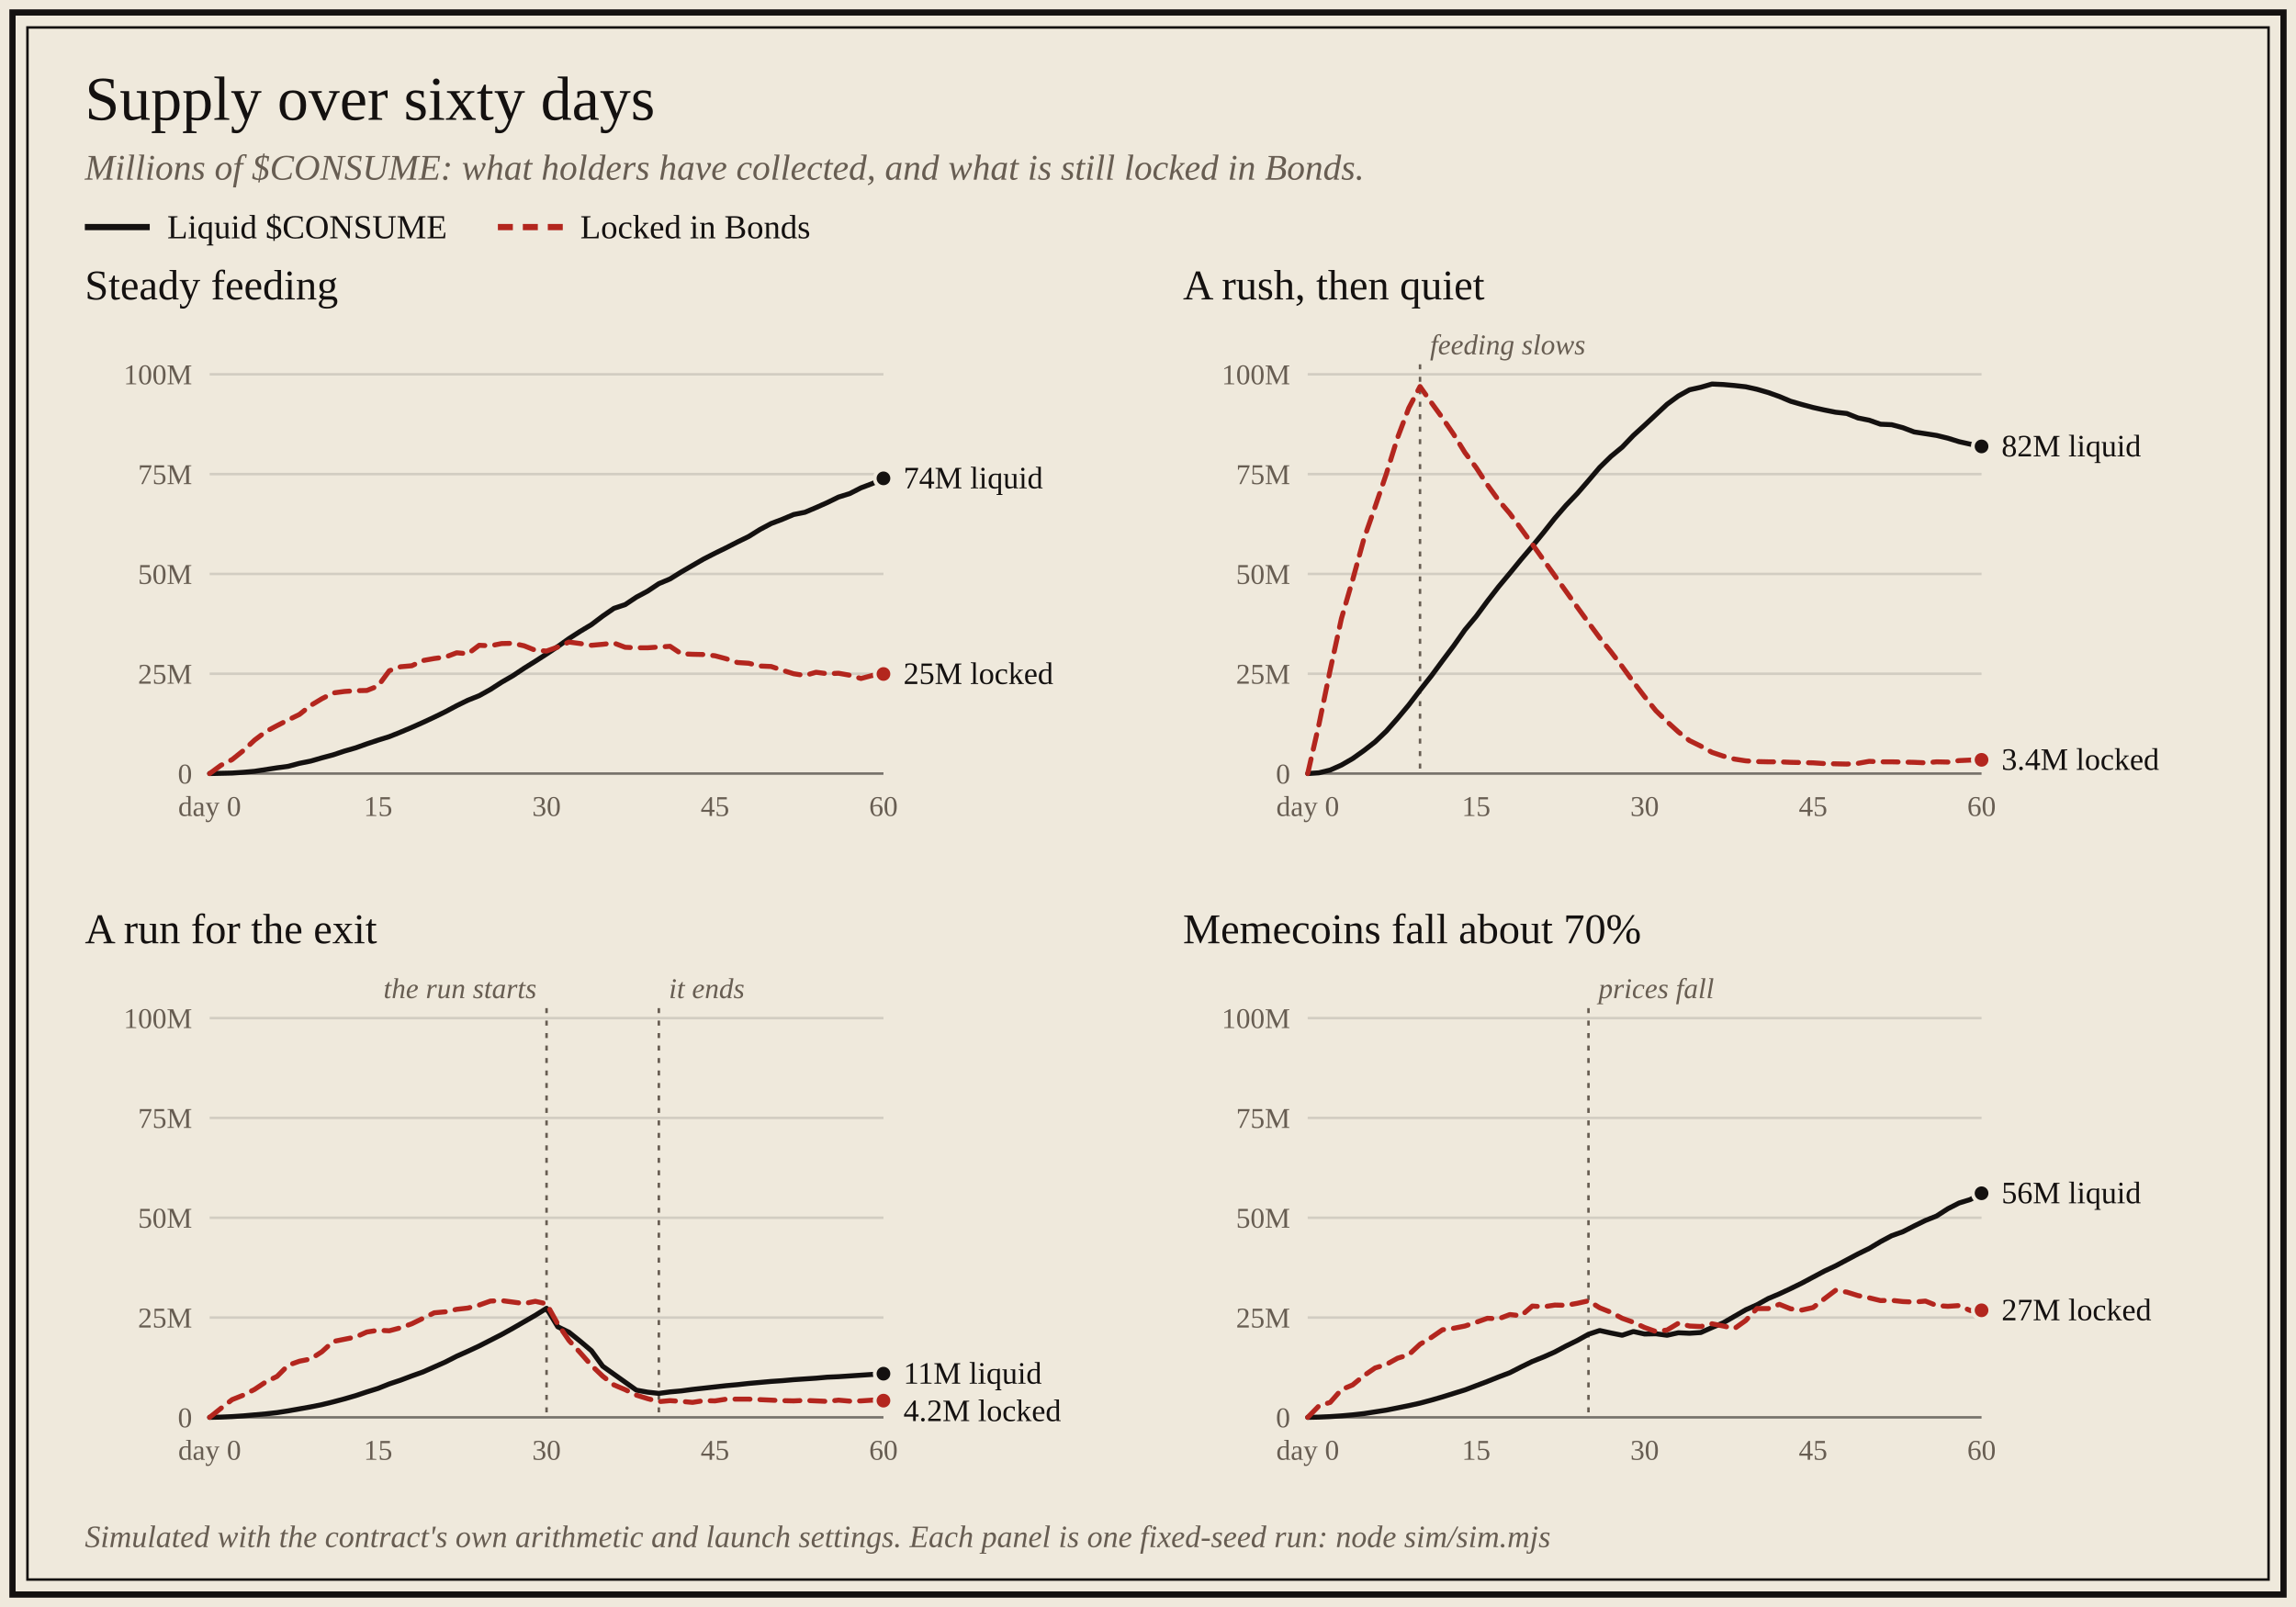
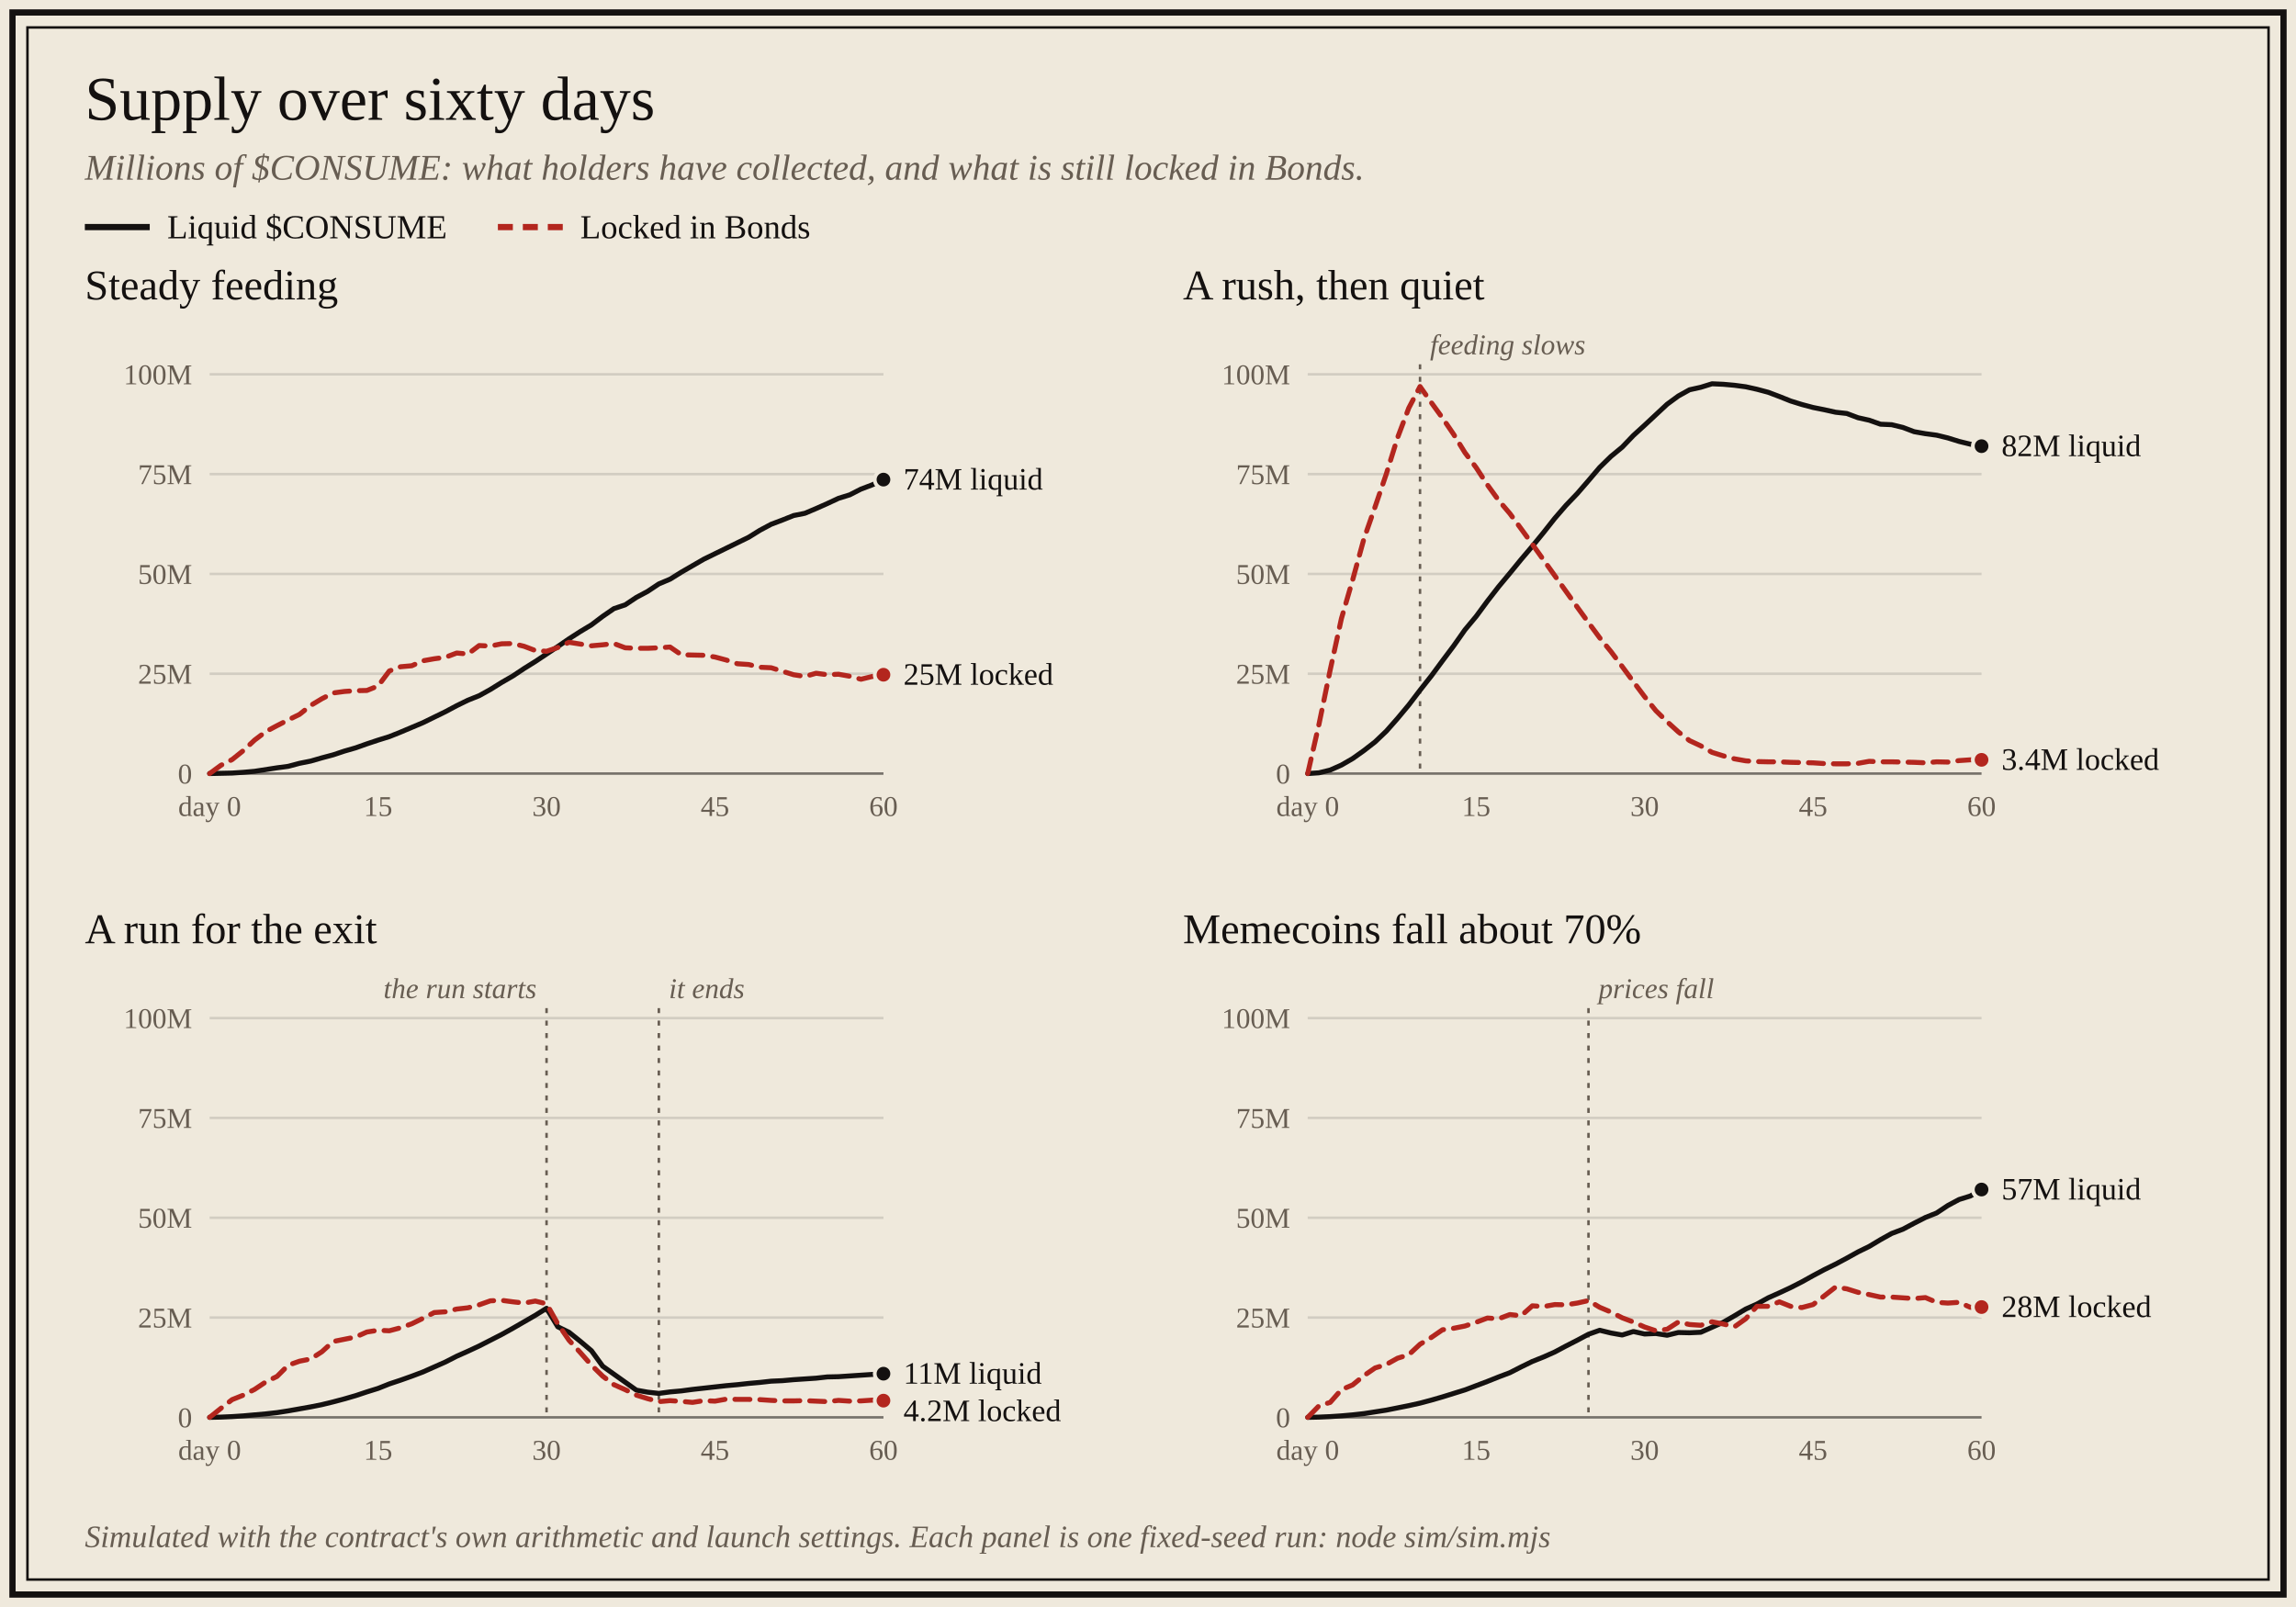
<svg xmlns="http://www.w3.org/2000/svg" viewBox="0 0 920 644" width="920" height="644" font-family="Georgia, 'Times New Roman', serif" role="img" aria-label="Supply over sixty days. Millions of $CONSUME: what holders have collected, and what is still locked in Bonds.">
  <rect width="920" height="644" fill="#efe9dc" />
  <rect x="5" y="5" width="910" height="634" fill="none" stroke="#141110" stroke-width="2.5" />
  <rect x="11" y="11" width="898" height="622" fill="none" stroke="#141110" stroke-width="1" />
  <text x="34" y="48" font-size="25" fill="#141110">Supply over sixty days</text>
  <text x="34" y="72" font-size="14.5" font-style="italic" fill="#675d52">Millions of $CONSUME: what holders have collected, and what is still locked in Bonds.</text>
  <line x1="34" y1="91" x2="60" y2="91" stroke="#141110" stroke-width="2.5" />
  <text x="67" y="95.5" font-size="13.5" fill="#141110">Liquid $CONSUME</text>
  <line x1="199.5" y1="91" x2="225.5" y2="91" stroke="#b3261e" stroke-width="2.5" stroke-dasharray="6 4" />
  <text x="232.5" y="95.5" font-size="13.5" fill="#141110">Locked in Bonds</text>
  <g transform="translate(34,104)">
    <text x="0" y="16" font-size="17" fill="#141110">Steady feeding</text>
    <line x1="50" y1="206" x2="320" y2="206" stroke="#141110" stroke-opacity="0.55" stroke-width="1" />
    <text x="43" y="210" font-size="11.5" text-anchor="end" fill="#675d52">0</text>
    <line x1="50" y1="166" x2="320" y2="166" stroke="#141110" stroke-opacity="0.13" stroke-width="1" />
    <text x="43" y="170" font-size="11.5" text-anchor="end" fill="#675d52">25M</text>
    <line x1="50" y1="126" x2="320" y2="126" stroke="#141110" stroke-opacity="0.13" stroke-width="1" />
    <text x="43" y="130" font-size="11.5" text-anchor="end" fill="#675d52">50M</text>
    <line x1="50" y1="86" x2="320" y2="86" stroke="#141110" stroke-opacity="0.13" stroke-width="1" />
    <text x="43" y="90" font-size="11.5" text-anchor="end" fill="#675d52">75M</text>
    <line x1="50" y1="46" x2="320" y2="46" stroke="#141110" stroke-opacity="0.13" stroke-width="1" />
    <text x="43" y="50" font-size="11.5" text-anchor="end" fill="#675d52">100M</text>
    <text x="50" y="223" font-size="11.5" text-anchor="middle" fill="#675d52">day 0</text>
    <text x="117.5" y="223" font-size="11.5" text-anchor="middle" fill="#675d52">15</text>
    <text x="185" y="223" font-size="11.5" text-anchor="middle" fill="#675d52">30</text>
    <text x="252.5" y="223" font-size="11.5" text-anchor="middle" fill="#675d52">45</text>
    <text x="320" y="223" font-size="11.5" text-anchor="middle" fill="#675d52">60</text>
-     <path d="M50,206L54.5,205.9L59,205.8L63.5,205.5L68,205.1L72.5,204.4L77,203.7L81.5,203.1L86,201.9L90.5,201L95,199.7L99.5,198.5L104,197L108.5,195.7L113,194.1L117.5,192.6L122,191.2L126.5,189.4L131,187.5L135.5,185.5L140,183.4L144.5,181.2L149,178.8L153.5,176.6L158,174.8L162.5,172.3L167,169.4L171.5,166.8L176,163.8L180.5,161L185,158.1L189.5,155.1L194,151.9L198.5,149L203,146.3L207.5,142.9L212,139.8L216.5,138.3L221,135.3L225.5,132.9L230,129.9L234.5,128L239,125.2L243.5,122.6L248,120L252.5,117.7L257,115.5L261.5,113.2L266,111L270.5,108.2L275,105.8L279.5,104.1L284,102.2L288.5,101.3L293,99.4L297.5,97.4L302,95.2L306.5,93.8L311,91.5L315.5,89.8L320,87.7" fill="none" stroke="#141110" stroke-width="2" stroke-linejoin="round" stroke-linecap="round" />
-     <path d="M50,206L54.5,202.7L59,200.4L63.5,196.8L68,192.6L72.5,189.2L77,186.8L81.5,184.5L86,182.3L90.5,178.7L95,176L99.5,173.7L104,173.1L108.5,172.8L113,172.7L117.5,170.9L122,164.8L126.5,163.2L131,162.8L135.5,160.7L140,159.9L144.5,159.3L149,157.6L153.5,158L158,154.6L162.5,154.8L167,153.9L171.5,153.8L176,154.8L180.5,156.6L185,156.9L189.5,155.3L194,153.3L198.5,153.9L203,154.6L207.5,154.2L212,153.7L216.5,155.4L221,155.6L225.5,155.6L230,155.3L234.5,155L239,158L243.5,158.2L248,158.3L252.5,158.8L257,160L261.5,161.5L266,161.8L270.5,162.9L275,163.1L279.5,164.6L284,166L288.5,166.7L293,165.4L297.5,166L302,165.8L306.5,166.6L311,167.9L315.5,166.7L320,166.1" fill="none" stroke="#b3261e" stroke-width="2" stroke-linejoin="round" stroke-linecap="round" stroke-dasharray="6 4" />
-     <circle cx="320" cy="87.7" r="3.5" fill="#141110" stroke="#efe9dc" stroke-width="1.5" />
-     <text x="328" y="91.7" font-size="12.5" fill="#141110">74M liquid</text>
-     <circle cx="320" cy="166.1" r="3.5" fill="#b3261e" stroke="#efe9dc" stroke-width="1.5" />
-     <text x="328" y="170.1" font-size="12.5" fill="#141110">25M locked</text>
+     <path d="M50,206L54.5,205.9L59,205.8L63.5,205.5L68,205.1L72.5,204.4L77,203.7L81.5,203.1L86,201.9L90.5,201L95,199.7L99.5,198.5L104,197L108.5,195.7L113,194.1L117.5,192.6L122,191.2L126.5,189.4L131,187.5L135.5,185.6L140,183.4L144.5,181.2L149,178.8L153.5,176.6L158,174.8L162.5,172.3L167,169.5L171.5,166.9L176,163.9L180.5,161.1L185,158.1L189.5,155.1L194,152L198.5,149.1L203,146.4L207.5,143L212,139.9L216.5,138.4L221,135.4L225.5,133L230,130L234.5,128.1L239,125.3L243.5,122.7L248,120.1L252.5,117.9L257,115.7L261.5,113.5L266,111.3L270.5,108.5L275,106.1L279.5,104.4L284,102.6L288.5,101.7L293,99.8L297.5,97.8L302,95.7L306.5,94.3L311,92L315.5,90.3L320,88.2" fill="none" stroke="#141110" stroke-width="2" stroke-linejoin="round" stroke-linecap="round" />
+     <path d="M50,206L54.5,202.7L59,200.4L63.5,196.8L68,192.6L72.5,189.2L77,186.8L81.5,184.5L86,182.3L90.5,178.7L95,176L99.5,173.7L104,173.1L108.5,172.8L113,172.7L117.5,170.9L122,164.9L126.5,163.2L131,162.8L135.5,160.8L140,160L144.5,159.4L149,157.7L153.5,158.1L158,154.7L162.5,154.9L167,154L171.5,153.9L176,155L180.5,156.7L185,157L189.5,155.5L194,153.4L198.5,154.1L203,154.8L207.5,154.4L212,153.9L216.5,155.6L221,155.8L225.5,155.8L230,155.6L234.5,155.3L239,158.4L243.5,158.5L248,158.6L252.5,159.3L257,160.5L261.5,162L266,162.3L270.5,163.4L275,163.6L279.5,165L284,166.4L288.5,167.1L293,165.8L297.5,166.4L302,166.2L306.5,167L311,168.2L315.5,167.1L320,166.4" fill="none" stroke="#b3261e" stroke-width="2" stroke-linejoin="round" stroke-linecap="round" stroke-dasharray="6 4" />
+     <circle cx="320" cy="88.2" r="3.5" fill="#141110" stroke="#efe9dc" stroke-width="1.5" />
+     <text x="328" y="92.2" font-size="12.5" fill="#141110">74M liquid</text>
+     <circle cx="320" cy="166.4" r="3.5" fill="#b3261e" stroke="#efe9dc" stroke-width="1.5" />
+     <text x="328" y="170.4" font-size="12.5" fill="#141110">25M locked</text>
  </g>
  <g transform="translate(474,104)">
    <text x="0" y="16" font-size="17" fill="#141110">A rush, then quiet</text>
    <line x1="50" y1="206" x2="320" y2="206" stroke="#141110" stroke-opacity="0.55" stroke-width="1" />
    <text x="43" y="210" font-size="11.5" text-anchor="end" fill="#675d52">0</text>
    <line x1="50" y1="166" x2="320" y2="166" stroke="#141110" stroke-opacity="0.13" stroke-width="1" />
    <text x="43" y="170" font-size="11.5" text-anchor="end" fill="#675d52">25M</text>
    <line x1="50" y1="126" x2="320" y2="126" stroke="#141110" stroke-opacity="0.13" stroke-width="1" />
    <text x="43" y="130" font-size="11.5" text-anchor="end" fill="#675d52">50M</text>
    <line x1="50" y1="86" x2="320" y2="86" stroke="#141110" stroke-opacity="0.13" stroke-width="1" />
    <text x="43" y="90" font-size="11.5" text-anchor="end" fill="#675d52">75M</text>
    <line x1="50" y1="46" x2="320" y2="46" stroke="#141110" stroke-opacity="0.13" stroke-width="1" />
    <text x="43" y="50" font-size="11.5" text-anchor="end" fill="#675d52">100M</text>
    <text x="50" y="223" font-size="11.5" text-anchor="middle" fill="#675d52">day 0</text>
    <text x="117.5" y="223" font-size="11.5" text-anchor="middle" fill="#675d52">15</text>
    <text x="185" y="223" font-size="11.5" text-anchor="middle" fill="#675d52">30</text>
    <text x="252.5" y="223" font-size="11.5" text-anchor="middle" fill="#675d52">45</text>
    <text x="320" y="223" font-size="11.5" text-anchor="middle" fill="#675d52">60</text>
    <line x1="95" y1="42" x2="95" y2="206" stroke="#675d52" stroke-width="1" stroke-dasharray="2 3" />
    <text x="99" y="38" font-size="11.5" font-style="italic" text-anchor="start" fill="#675d52">feeding slows</text>
-     <path d="M50,206L54.5,205.7L59,204.6L63.5,202.6L68,200L72.5,196.8L77,193.3L81.5,189L86,183.9L90.5,178.5L95,172.6L99.5,166.9L104,160.8L108.5,154.8L113,148.4L117.5,143L122,136.9L126.5,131.1L131,125.7L135.5,120.2L140,114.9L144.5,109.4L149,103.7L153.5,98.5L158,93.8L162.5,88.6L167,83.3L171.5,78.9L176,75.2L180.5,70.5L185,66.4L189.5,62.2L194,58L198.5,54.7L203,52.2L207.5,51.2L212,49.9L216.5,50.1L221,50.5L225.5,51L230,52L234.5,53.3L239,54.9L243.5,56.8L248,58.1L252.5,59.3L257,60.3L261.5,61.2L266,61.7L270.5,63.5L275,64.4L279.5,66L284,66.2L288.5,67.4L293,69.1L297.5,69.8L302,70.5L306.5,71.6L311,73L315.5,74L320,74.9" fill="none" stroke="#141110" stroke-width="2" stroke-linejoin="round" stroke-linecap="round" />
-     <path d="M50,206L54.5,186.3L59,164.5L63.5,143.9L68,128.4L72.5,112L77,99.1L81.5,85.9L86,71.4L90.5,59.5L95,50.9L99.5,57.3L104,63.5L108.5,70.1L113,77.4L117.5,83.4L122,90.3L126.5,96.5L131,101.8L135.5,107.9L140,114.1L144.5,120.4L149,126.7L153.5,133L158,139.3L162.5,145.5L167,151.6L171.5,157.2L176,163.1L180.5,169.3L185,175.2L189.5,180.8L194,185.2L198.5,189.3L203,192.8L207.5,195L212,197.5L216.5,199L221,200.2L225.5,200.9L230,201.2L234.5,201.3L239,201.3L243.5,201.5L248,201.6L252.5,201.7L257,202L261.5,202.1L266,202.2L270.5,201.9L275,201.1L279.5,201.3L284,201.3L288.5,201.4L293,201.5L297.5,201.7L302,201.3L306.5,201.4L311,200.8L315.5,200.6L320,200.5" fill="none" stroke="#b3261e" stroke-width="2" stroke-linejoin="round" stroke-linecap="round" stroke-dasharray="6 4" />
-     <circle cx="320" cy="74.9" r="3.5" fill="#141110" stroke="#efe9dc" stroke-width="1.5" />
-     <text x="328" y="78.9" font-size="12.5" fill="#141110">82M liquid</text>
+     <path d="M50,206L54.5,205.7L59,204.6L63.5,202.6L68,200L72.5,196.8L77,193.3L81.5,189L86,183.9L90.5,178.5L95,172.6L99.5,166.9L104,160.8L108.5,154.8L113,148.4L117.5,143L122,136.9L126.5,131.1L131,125.7L135.5,120.2L140,114.9L144.5,109.4L149,103.7L153.5,98.5L158,93.8L162.5,88.6L167,83.3L171.5,78.9L176,75.2L180.5,70.5L185,66.4L189.5,62.2L194,58L198.5,54.7L203,52.2L207.5,51.2L212,49.8L216.5,50L221,50.4L225.5,51L230,52L234.5,53.2L239,54.9L243.5,56.7L248,58.1L252.5,59.3L257,60.2L261.5,61.2L266,61.7L270.5,63.4L275,64.4L279.5,66L284,66.2L288.5,67.3L293,69L297.5,69.8L302,70.4L306.5,71.5L311,72.9L315.5,74L320,74.8" fill="none" stroke="#141110" stroke-width="2" stroke-linejoin="round" stroke-linecap="round" />
+     <path d="M50,206L54.5,186.3L59,164.5L63.5,143.9L68,128.4L72.5,112L77,99.1L81.5,85.9L86,71.4L90.5,59.5L95,50.9L99.5,57.3L104,63.5L108.5,70.1L113,77.4L117.5,83.4L122,90.3L126.5,96.5L131,101.8L135.5,107.9L140,114.1L144.5,120.4L149,126.7L153.5,133L158,139.3L162.5,145.5L167,151.6L171.5,157.1L176,163.1L180.5,169.2L185,175.2L189.5,180.8L194,185.2L198.5,189.3L203,192.8L207.5,194.9L212,197.5L216.5,198.9L221,200.1L225.5,200.9L230,201.2L234.5,201.3L239,201.3L243.5,201.5L248,201.6L252.5,201.7L257,202L261.5,202.1L266,202.1L270.5,201.9L275,201.1L279.5,201.3L284,201.3L288.5,201.4L293,201.5L297.5,201.7L302,201.3L306.5,201.4L311,200.8L315.5,200.5L320,200.5" fill="none" stroke="#b3261e" stroke-width="2" stroke-linejoin="round" stroke-linecap="round" stroke-dasharray="6 4" />
+     <circle cx="320" cy="74.8" r="3.5" fill="#141110" stroke="#efe9dc" stroke-width="1.5" />
+     <text x="328" y="78.8" font-size="12.5" fill="#141110">82M liquid</text>
    <circle cx="320" cy="200.5" r="3.5" fill="#b3261e" stroke="#efe9dc" stroke-width="1.5" />
    <text x="328" y="204.5" font-size="12.5" fill="#141110">3.4M locked</text>
  </g>
  <g transform="translate(34,362)">
    <text x="0" y="16" font-size="17" fill="#141110">A run for the exit</text>
    <line x1="50" y1="206" x2="320" y2="206" stroke="#141110" stroke-opacity="0.55" stroke-width="1" />
    <text x="43" y="210" font-size="11.5" text-anchor="end" fill="#675d52">0</text>
    <line x1="50" y1="166" x2="320" y2="166" stroke="#141110" stroke-opacity="0.13" stroke-width="1" />
    <text x="43" y="170" font-size="11.5" text-anchor="end" fill="#675d52">25M</text>
    <line x1="50" y1="126" x2="320" y2="126" stroke="#141110" stroke-opacity="0.13" stroke-width="1" />
    <text x="43" y="130" font-size="11.5" text-anchor="end" fill="#675d52">50M</text>
    <line x1="50" y1="86" x2="320" y2="86" stroke="#141110" stroke-opacity="0.13" stroke-width="1" />
    <text x="43" y="90" font-size="11.5" text-anchor="end" fill="#675d52">75M</text>
    <line x1="50" y1="46" x2="320" y2="46" stroke="#141110" stroke-opacity="0.13" stroke-width="1" />
    <text x="43" y="50" font-size="11.5" text-anchor="end" fill="#675d52">100M</text>
    <text x="50" y="223" font-size="11.5" text-anchor="middle" fill="#675d52">day 0</text>
    <text x="117.5" y="223" font-size="11.5" text-anchor="middle" fill="#675d52">15</text>
    <text x="185" y="223" font-size="11.5" text-anchor="middle" fill="#675d52">30</text>
    <text x="252.5" y="223" font-size="11.5" text-anchor="middle" fill="#675d52">45</text>
    <text x="320" y="223" font-size="11.5" text-anchor="middle" fill="#675d52">60</text>
    <line x1="185" y1="42" x2="185" y2="206" stroke="#675d52" stroke-width="1" stroke-dasharray="2 3" />
    <text x="181" y="38" font-size="11.5" font-style="italic" text-anchor="end" fill="#675d52">the run starts</text>
    <line x1="230" y1="42" x2="230" y2="206" stroke="#675d52" stroke-width="1" stroke-dasharray="2 3" />
    <text x="234" y="38" font-size="11.5" font-style="italic" text-anchor="start" fill="#675d52">it ends</text>
-     <path d="M50,206L54.5,205.9L59,205.7L63.5,205.4L68,205L72.5,204.6L77,204.1L81.5,203.4L86,202.6L90.5,201.8L95,200.9L99.5,199.8L104,198.6L108.5,197.3L113,195.8L117.5,194.4L122,192.6L126.5,191.1L131,189.4L135.5,187.8L140,185.8L144.5,183.8L149,181.5L153.5,179.5L158,177.4L162.5,175.1L167,172.8L171.5,170.3L176,167.7L180.5,165.1L185,162.3L189.5,169.7L194,171.9L198.5,175.5L203,179.3L207.5,185.5L212,188.7L216.5,191.9L221,195.1L225.5,195.9L230,196.4L234.5,195.8L239,195.4L243.5,194.8L248,194.3L252.5,193.8L257,193.3L261.5,192.9L266,192.4L270.5,192L275,191.6L279.5,191.3L284,190.9L288.5,190.6L293,190.3L297.5,189.9L302,189.7L306.5,189.4L311,189.1L315.5,188.8L320,188.5" fill="none" stroke="#141110" stroke-width="2" stroke-linejoin="round" stroke-linecap="round" />
-     <path d="M50,206L54.5,202.4L59,198.9L63.5,197.1L68,194.8L72.5,191.8L77,189.6L81.5,185.1L86,183.5L90.5,182.6L95,179.7L99.5,175.6L104,174.7L108.5,173.8L113,171.8L117.5,171.1L122,171.3L126.5,170.1L131,168.5L135.5,166.3L140,164.1L144.5,163.7L149,162.7L153.5,162.2L158,161L162.5,159.4L167,159.2L171.5,159.8L176,160.4L180.5,159.5L185,160.5L189.5,168.6L194,175.2L198.5,180.1L203,185.2L207.5,189.5L212,193L216.5,194.9L221,197.1L225.5,198.5L230,199.7L234.5,199.3L239,199.6L243.5,200L248,199.3L252.5,199.4L257,198.7L261.5,198.7L266,198.7L270.5,198.9L275,199.1L279.5,199.3L284,199.4L288.5,199.2L293,199.4L297.5,199.6L302,199.1L306.5,199.5L311,199.4L315.5,199.1L320,199.3" fill="none" stroke="#b3261e" stroke-width="2" stroke-linejoin="round" stroke-linecap="round" stroke-dasharray="6 4" />
+     <path d="M50,206L54.5,205.9L59,205.7L63.5,205.4L68,205L72.5,204.6L77,204.1L81.5,203.4L86,202.6L90.5,201.8L95,200.9L99.5,199.8L104,198.6L108.5,197.3L113,195.8L117.5,194.4L122,192.6L126.5,191.1L131,189.5L135.5,187.8L140,185.8L144.5,183.8L149,181.5L153.5,179.5L158,177.4L162.5,175.1L167,172.8L171.5,170.3L176,167.7L180.5,165.1L185,162.3L189.5,169.7L194,171.9L198.5,175.5L203,179.3L207.5,185.5L212,188.7L216.5,191.9L221,195.1L225.5,195.9L230,196.4L234.5,195.8L239,195.4L243.5,194.8L248,194.3L252.5,193.8L257,193.3L261.5,192.9L266,192.4L270.5,192L275,191.5L279.5,191.3L284,190.9L288.5,190.6L293,190.3L297.5,189.8L302,189.7L306.5,189.4L311,189.1L315.5,188.8L320,188.5" fill="none" stroke="#141110" stroke-width="2" stroke-linejoin="round" stroke-linecap="round" />
+     <path d="M50,206L54.5,202.4L59,198.9L63.5,197.1L68,194.8L72.5,191.8L77,189.6L81.5,185.1L86,183.5L90.5,182.6L95,179.7L99.5,175.6L104,174.7L108.5,173.8L113,171.8L117.5,171.1L122,171.3L126.5,170.1L131,168.5L135.5,166.3L140,164L144.5,163.7L149,162.6L153.5,162.1L158,160.9L162.5,159.3L167,159.1L171.5,159.7L176,160.2L180.5,159.4L185,160.5L189.5,168.5L194,175.1L198.5,180L203,185.1L207.5,189.5L212,192.9L216.5,194.9L221,197.1L225.5,198.5L230,199.7L234.5,199.3L239,199.6L243.5,200L248,199.3L252.5,199.5L257,198.7L261.5,198.8L266,198.8L270.5,198.9L275,199.2L279.5,199.4L284,199.4L288.5,199.3L293,199.5L297.5,199.7L302,199.2L306.5,199.5L311,199.4L315.5,199.1L320,199.3" fill="none" stroke="#b3261e" stroke-width="2" stroke-linejoin="round" stroke-linecap="round" stroke-dasharray="6 4" />
    <circle cx="320" cy="188.5" r="3.5" fill="#141110" stroke="#efe9dc" stroke-width="1.5" />
    <text x="328" y="192.5" font-size="12.5" fill="#141110">11M liquid</text>
    <circle cx="320" cy="199.3" r="3.5" fill="#b3261e" stroke="#efe9dc" stroke-width="1.5" />
    <text x="328" y="207.5" font-size="12.5" fill="#141110">4.2M locked</text>
  </g>
  <g transform="translate(474,362)">
    <text x="0" y="16" font-size="17" fill="#141110">Memecoins fall about 70%</text>
    <line x1="50" y1="206" x2="320" y2="206" stroke="#141110" stroke-opacity="0.55" stroke-width="1" />
    <text x="43" y="210" font-size="11.5" text-anchor="end" fill="#675d52">0</text>
    <line x1="50" y1="166" x2="320" y2="166" stroke="#141110" stroke-opacity="0.13" stroke-width="1" />
    <text x="43" y="170" font-size="11.5" text-anchor="end" fill="#675d52">25M</text>
    <line x1="50" y1="126" x2="320" y2="126" stroke="#141110" stroke-opacity="0.13" stroke-width="1" />
    <text x="43" y="130" font-size="11.5" text-anchor="end" fill="#675d52">50M</text>
    <line x1="50" y1="86" x2="320" y2="86" stroke="#141110" stroke-opacity="0.13" stroke-width="1" />
    <text x="43" y="90" font-size="11.5" text-anchor="end" fill="#675d52">75M</text>
    <line x1="50" y1="46" x2="320" y2="46" stroke="#141110" stroke-opacity="0.13" stroke-width="1" />
    <text x="43" y="50" font-size="11.5" text-anchor="end" fill="#675d52">100M</text>
    <text x="50" y="223" font-size="11.5" text-anchor="middle" fill="#675d52">day 0</text>
    <text x="117.5" y="223" font-size="11.5" text-anchor="middle" fill="#675d52">15</text>
    <text x="185" y="223" font-size="11.5" text-anchor="middle" fill="#675d52">30</text>
    <text x="252.5" y="223" font-size="11.5" text-anchor="middle" fill="#675d52">45</text>
    <text x="320" y="223" font-size="11.5" text-anchor="middle" fill="#675d52">60</text>
    <line x1="162.5" y1="42" x2="162.5" y2="206" stroke="#675d52" stroke-width="1" stroke-dasharray="2 3" />
    <text x="166.5" y="38" font-size="11.5" font-style="italic" text-anchor="start" fill="#675d52">prices fall</text>
-     <path d="M50,206L54.5,205.9L59,205.7L63.5,205.4L68,205L72.5,204.5L77,203.8L81.5,203.1L86,202.2L90.5,201.3L95,200.3L99.5,199.1L104,197.8L108.5,196.4L113,195L117.5,193.3L122,191.6L126.5,189.8L131,188.1L135.5,185.8L140,183.6L144.5,181.8L149,179.8L153.5,177.4L158,175.2L162.5,172.7L167,171.2L171.5,172.2L176,173.1L180.5,171.6L185,172.6L189.5,172.5L194,173.1L198.5,172.1L203,172.3L207.5,172L212,170L216.5,168.1L221,165.5L225.5,162.9L230,160.9L234.5,158.4L239,156.5L243.5,154.4L248,152.2L252.5,149.8L257,147.4L261.5,145.3L266,142.9L270.5,140.5L275,138.3L279.5,135.6L284,133.2L288.5,131.6L293,129.3L297.5,127.1L302,125.3L306.5,122.4L311,120.1L315.5,118.7L320,116.2" fill="none" stroke="#141110" stroke-width="2" stroke-linejoin="round" stroke-linecap="round" />
-     <path d="M50,206L54.5,201.4L59,200L63.5,194.9L68,193L72.5,189.3L77,186.2L81.5,184.8L86,182.3L90.5,180.9L95,176.7L99.5,174L104,170.9L108.5,170.3L113,169.4L117.5,167.9L122,166.3L126.5,166.5L131,164.8L135.5,165.3L140,161.4L144.5,161.7L149,161L153.5,161.1L158,160.3L162.5,159.3L167,162.1L171.5,163.9L176,166.3L180.5,167.9L185,170L189.5,171.6L194,171L198.5,168.3L203,169.4L207.5,169.6L212,168.5L216.5,169.4L221,170.4L225.5,167.2L230,162.4L234.5,162.4L239,160.7L243.5,162.5L248,163L252.5,162L257,158.5L261.5,155.1L266,155.8L270.5,157.2L275,158.1L279.5,159.2L284,159.1L288.5,159.6L293,159.8L297.5,159.4L302,161.2L306.5,161.5L311,161.2L315.5,163.2L320,163.1" fill="none" stroke="#b3261e" stroke-width="2" stroke-linejoin="round" stroke-linecap="round" stroke-dasharray="6 4" />
-     <circle cx="320" cy="116.2" r="3.5" fill="#141110" stroke="#efe9dc" stroke-width="1.5" />
-     <text x="328" y="120.2" font-size="12.5" fill="#141110">56M liquid</text>
-     <circle cx="320" cy="163.1" r="3.5" fill="#b3261e" stroke="#efe9dc" stroke-width="1.5" />
-     <text x="328" y="167.1" font-size="12.5" fill="#141110">27M locked</text>
+     <path d="M50,206L54.5,205.9L59,205.7L63.5,205.4L68,205L72.5,204.5L77,203.8L81.5,203.1L86,202.2L90.5,201.3L95,200.3L99.5,199.1L104,197.8L108.5,196.4L113,195L117.5,193.3L122,191.6L126.5,189.8L131,188.1L135.5,185.8L140,183.6L144.5,181.8L149,179.8L153.5,177.4L158,175.1L162.5,172.7L167,171.1L171.5,172.2L176,173L180.5,171.6L185,172.6L189.5,172.4L194,173.1L198.5,172L203,172.1L207.5,171.9L212,169.9L216.5,167.9L221,165.3L225.5,162.6L230,160.6L234.5,158.1L239,156.1L243.5,154L248,151.7L252.5,149.2L257,146.8L261.5,144.6L266,142.2L270.5,139.7L275,137.5L279.5,134.8L284,132.3L288.5,130.6L293,128.2L297.5,125.9L302,124.1L306.5,121.1L311,118.7L315.5,117.3L320,114.7" fill="none" stroke="#141110" stroke-width="2" stroke-linejoin="round" stroke-linecap="round" />
+     <path d="M50,206L54.5,201.4L59,200L63.5,194.9L68,193L72.5,189.3L77,186.2L81.5,184.8L86,182.3L90.5,180.9L95,176.7L99.5,174L104,170.9L108.5,170.3L113,169.4L117.5,167.9L122,166.2L126.5,166.5L131,164.8L135.5,165.3L140,161.3L144.5,161.6L149,160.8L153.5,160.9L158,160.2L162.5,159.2L167,161.9L171.5,163.8L176,166.1L180.5,167.8L185,169.8L189.5,171.3L194,170.7L198.5,167.8L203,168.8L207.5,169.1L212,167.7L216.5,168.6L221,169.7L225.5,166.5L230,161.5L234.5,161.5L239,159.7L243.5,161.5L248,162L252.5,160.8L257,157.3L261.5,153.8L266,154.5L270.5,155.9L275,156.8L279.5,157.8L284,157.8L288.5,158.1L293,158.4L297.5,158L302,159.9L306.5,160.2L311,159.9L315.5,161.9L320,161.8" fill="none" stroke="#b3261e" stroke-width="2" stroke-linejoin="round" stroke-linecap="round" stroke-dasharray="6 4" />
+     <circle cx="320" cy="114.7" r="3.5" fill="#141110" stroke="#efe9dc" stroke-width="1.5" />
+     <text x="328" y="118.7" font-size="12.5" fill="#141110">57M liquid</text>
+     <circle cx="320" cy="161.8" r="3.5" fill="#b3261e" stroke="#efe9dc" stroke-width="1.5" />
+     <text x="328" y="165.8" font-size="12.5" fill="#141110">28M locked</text>
  </g>
  <text x="34" y="620" font-size="12.5" font-style="italic" fill="#675d52">Simulated with the contract's own arithmetic and launch settings. Each panel is one fixed-seed run: node sim/sim.mjs</text>
</svg>
